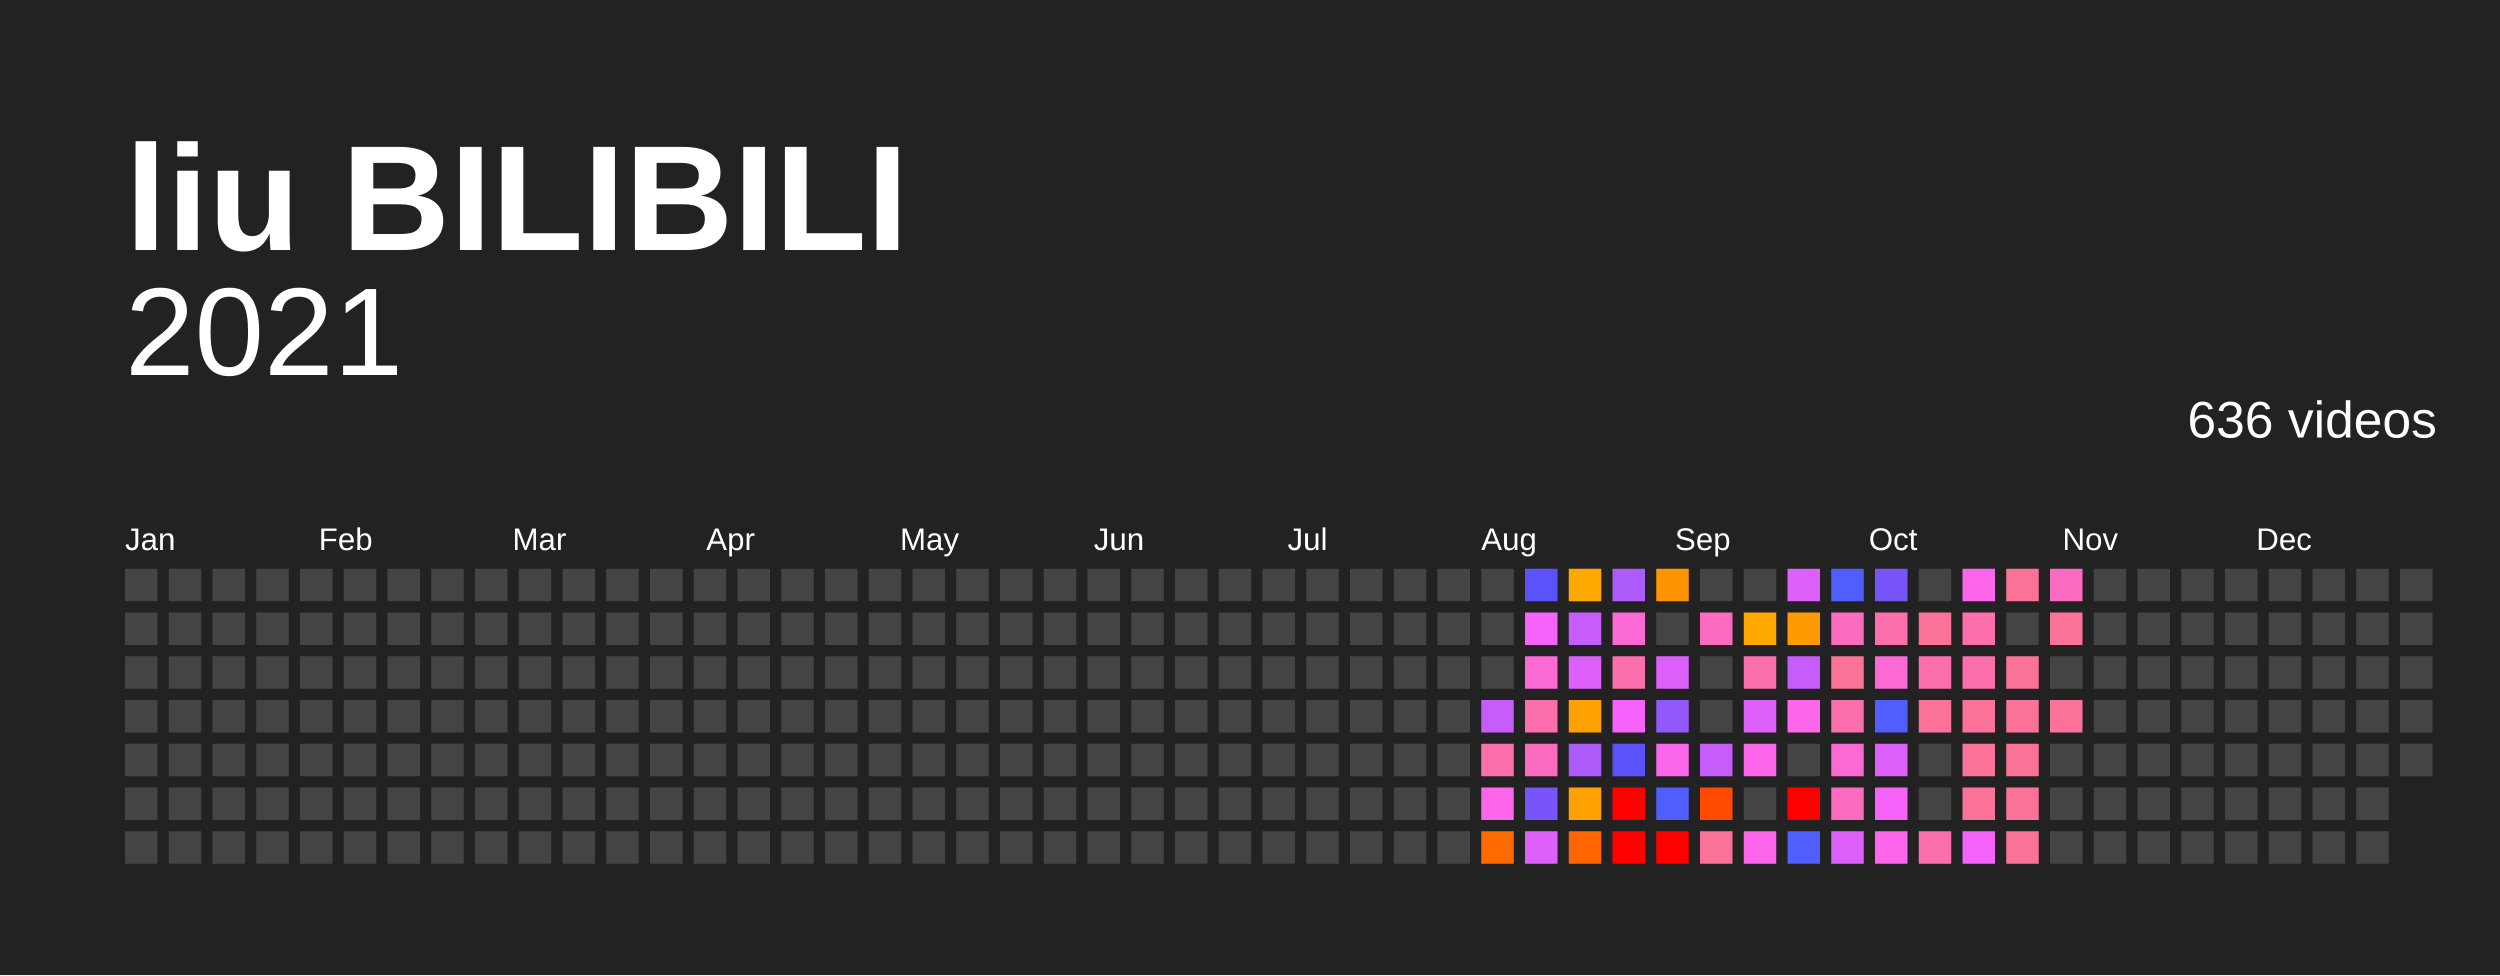
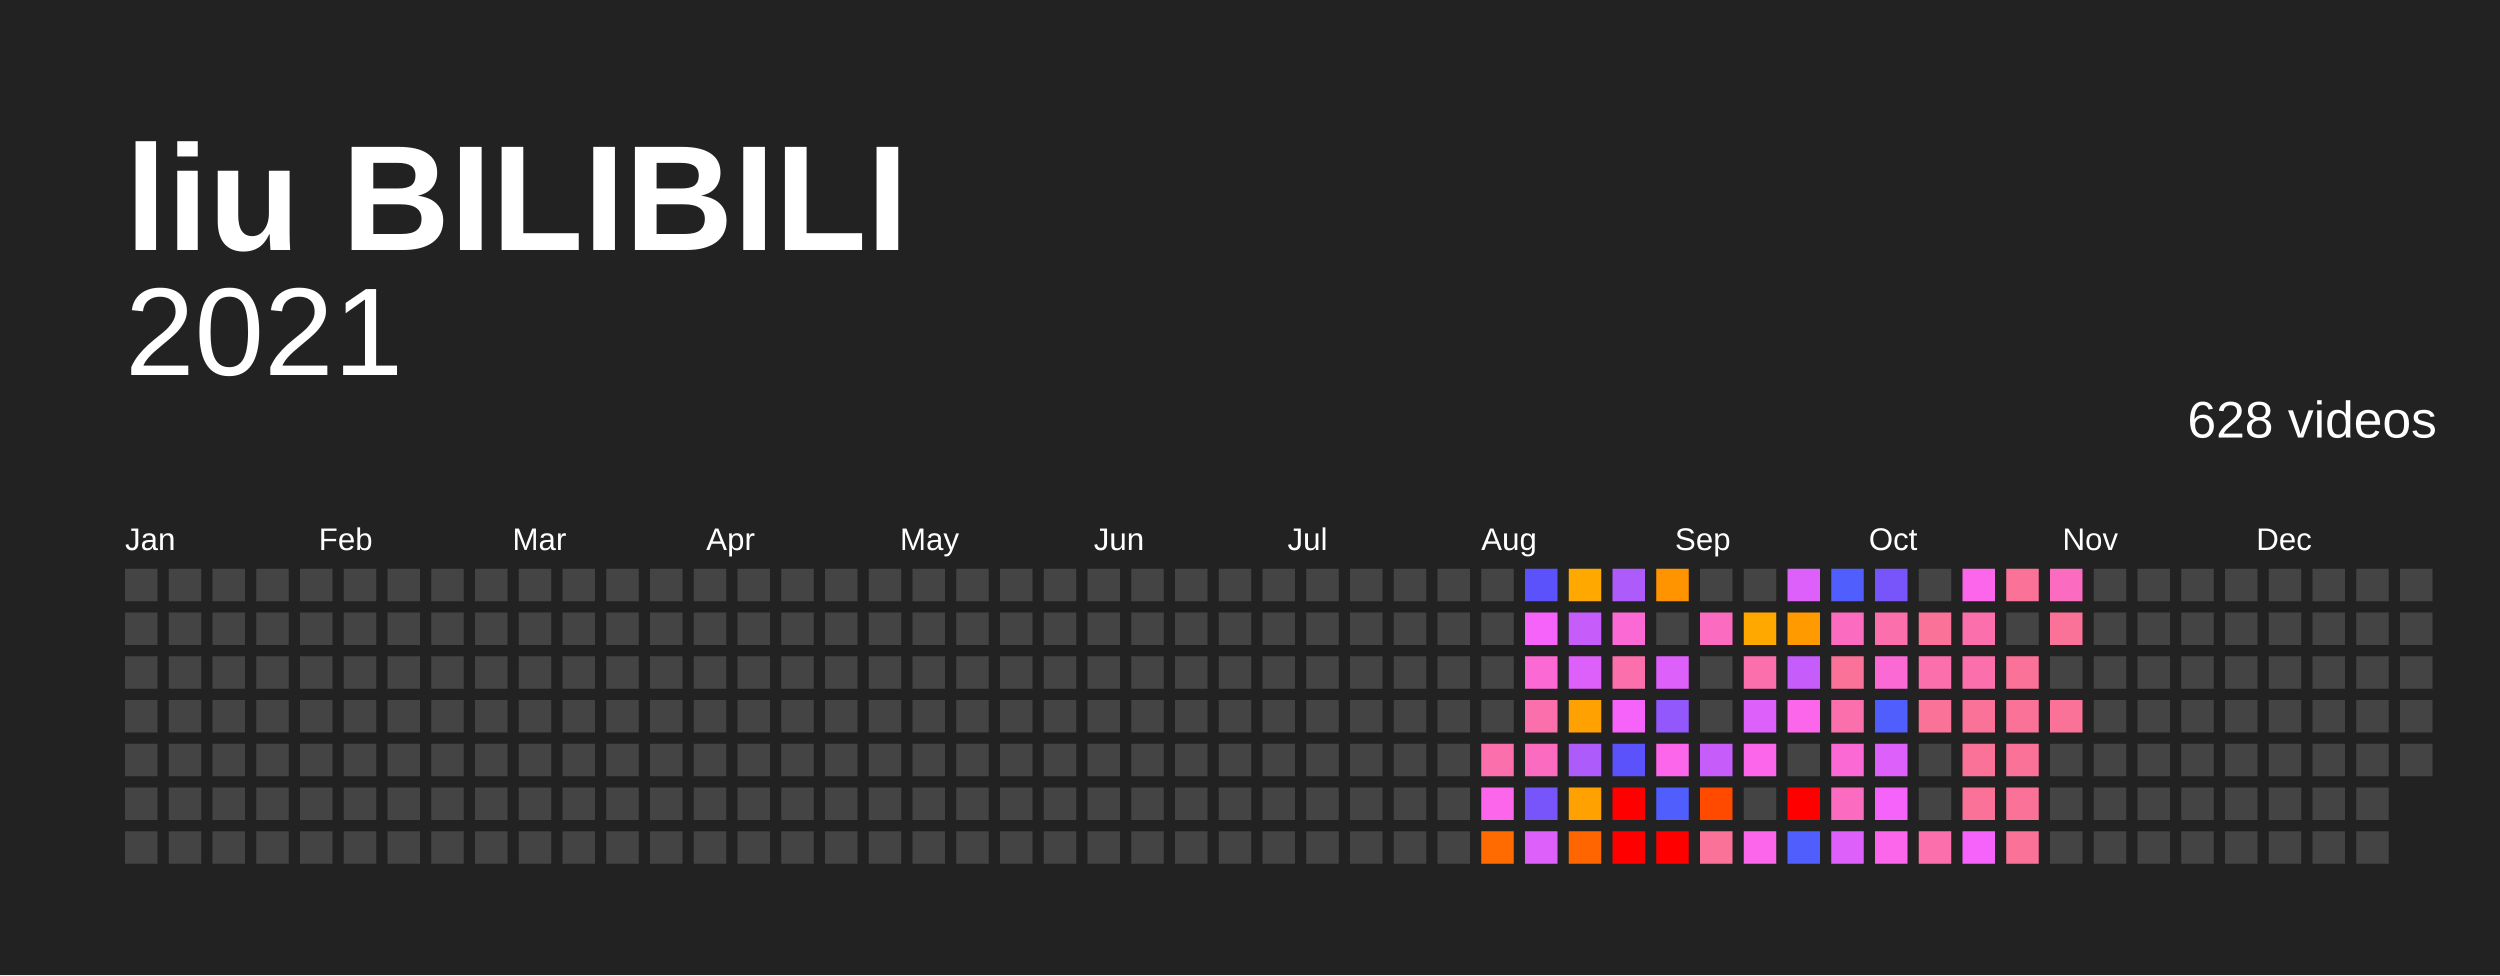
<svg xmlns="http://www.w3.org/2000/svg" baseProfile="full" height="78mm" version="1.1" viewBox="0,0,200,78" width="200mm">
  <defs />
  <rect fill="#222222" height="78" width="200" x="0" y="0" />
  <text fill="#FFFFFF" style="font-size:12px; font-family:Arial; font-weight:bold;" x="10" y="20">liu BILIBILI</text>
  <text alignment-baseline="hanging" fill="#FFFFFF" style="font-size:10.0px; font-family:Arial;" x="10" y="30">2021</text>
-   <text alignment-baseline="hanging" fill="#FFFFFF" style="font-size:4.125px; font-family:Arial;" x="175" y="35">636 videos</text>
+   <text alignment-baseline="hanging" fill="#FFFFFF" style="font-size:4.125px; font-family:Arial;" x="175" y="35">628 videos</text>
  <text fill="#FFFFFF" style="font-size:2.5px; font-family:Arial" x="10.0" y="44">Jan</text>
  <text fill="#FFFFFF" style="font-size:2.5px; font-family:Arial" x="25.5" y="44">Feb</text>
  <text fill="#FFFFFF" style="font-size:2.5px; font-family:Arial" x="41.0" y="44">Mar</text>
  <text fill="#FFFFFF" style="font-size:2.5px; font-family:Arial" x="56.5" y="44">Apr</text>
  <text fill="#FFFFFF" style="font-size:2.5px; font-family:Arial" x="72.0" y="44">May</text>
  <text fill="#FFFFFF" style="font-size:2.5px; font-family:Arial" x="87.5" y="44">Jun</text>
  <text fill="#FFFFFF" style="font-size:2.5px; font-family:Arial" x="103.0" y="44">Jul</text>
  <text fill="#FFFFFF" style="font-size:2.5px; font-family:Arial" x="118.5" y="44">Aug</text>
  <text fill="#FFFFFF" style="font-size:2.5px; font-family:Arial" x="134.0" y="44">Sep</text>
  <text fill="#FFFFFF" style="font-size:2.5px; font-family:Arial" x="149.5" y="44">Oct</text>
  <text fill="#FFFFFF" style="font-size:2.5px; font-family:Arial" x="165.0" y="44">Nov</text>
  <text fill="#FFFFFF" style="font-size:2.5px; font-family:Arial" x="180.5" y="44">Dec</text>
  <rect fill="#444444" height="2.6" width="2.6" x="10.0" y="45.5" />
  <rect fill="#444444" height="2.6" width="2.6" x="10.0" y="49.0" />
  <rect fill="#444444" height="2.6" width="2.6" x="10.0" y="52.5" />
  <rect fill="#444444" height="2.6" width="2.6" x="10.0" y="56.0" />
  <rect fill="#444444" height="2.6" width="2.6" x="10.0" y="59.5" />
  <rect fill="#444444" height="2.6" width="2.6" x="10.0" y="63.0" />
  <rect fill="#444444" height="2.6" width="2.6" x="10.0" y="66.5" />
  <rect fill="#444444" height="2.6" width="2.6" x="13.5" y="45.5" />
  <rect fill="#444444" height="2.6" width="2.6" x="13.5" y="49.0" />
  <rect fill="#444444" height="2.6" width="2.6" x="13.5" y="52.5" />
  <rect fill="#444444" height="2.6" width="2.6" x="13.5" y="56.0" />
  <rect fill="#444444" height="2.6" width="2.6" x="13.5" y="59.5" />
  <rect fill="#444444" height="2.6" width="2.6" x="13.5" y="63.0" />
  <rect fill="#444444" height="2.6" width="2.6" x="13.5" y="66.5" />
  <rect fill="#444444" height="2.6" width="2.6" x="17.0" y="45.5" />
  <rect fill="#444444" height="2.6" width="2.6" x="17.0" y="49.0" />
  <rect fill="#444444" height="2.6" width="2.6" x="17.0" y="52.5" />
  <rect fill="#444444" height="2.6" width="2.6" x="17.0" y="56.0" />
  <rect fill="#444444" height="2.6" width="2.6" x="17.0" y="59.5" />
  <rect fill="#444444" height="2.6" width="2.6" x="17.0" y="63.0" />
  <rect fill="#444444" height="2.6" width="2.6" x="17.0" y="66.5" />
  <rect fill="#444444" height="2.6" width="2.6" x="20.5" y="45.5" />
  <rect fill="#444444" height="2.6" width="2.6" x="20.5" y="49.0" />
  <rect fill="#444444" height="2.6" width="2.6" x="20.5" y="52.5" />
  <rect fill="#444444" height="2.6" width="2.6" x="20.5" y="56.0" />
  <rect fill="#444444" height="2.6" width="2.6" x="20.5" y="59.5" />
  <rect fill="#444444" height="2.6" width="2.6" x="20.5" y="63.0" />
  <rect fill="#444444" height="2.6" width="2.6" x="20.5" y="66.5" />
  <rect fill="#444444" height="2.6" width="2.6" x="24.0" y="45.5" />
  <rect fill="#444444" height="2.6" width="2.6" x="24.0" y="49.0" />
  <rect fill="#444444" height="2.6" width="2.6" x="24.0" y="52.5" />
  <rect fill="#444444" height="2.6" width="2.6" x="24.0" y="56.0" />
  <rect fill="#444444" height="2.6" width="2.6" x="24.0" y="59.5" />
  <rect fill="#444444" height="2.6" width="2.6" x="24.0" y="63.0" />
  <rect fill="#444444" height="2.6" width="2.6" x="24.0" y="66.5" />
  <rect fill="#444444" height="2.6" width="2.6" x="27.5" y="45.5" />
  <rect fill="#444444" height="2.6" width="2.6" x="27.5" y="49.0" />
  <rect fill="#444444" height="2.6" width="2.6" x="27.5" y="52.5" />
  <rect fill="#444444" height="2.6" width="2.6" x="27.5" y="56.0" />
  <rect fill="#444444" height="2.6" width="2.6" x="27.5" y="59.5" />
  <rect fill="#444444" height="2.6" width="2.6" x="27.5" y="63.0" />
  <rect fill="#444444" height="2.6" width="2.6" x="27.5" y="66.5" />
  <rect fill="#444444" height="2.6" width="2.6" x="31.0" y="45.5" />
  <rect fill="#444444" height="2.6" width="2.6" x="31.0" y="49.0" />
  <rect fill="#444444" height="2.6" width="2.6" x="31.0" y="52.5" />
  <rect fill="#444444" height="2.6" width="2.6" x="31.0" y="56.0" />
  <rect fill="#444444" height="2.6" width="2.6" x="31.0" y="59.5" />
  <rect fill="#444444" height="2.6" width="2.6" x="31.0" y="63.0" />
  <rect fill="#444444" height="2.6" width="2.6" x="31.0" y="66.5" />
  <rect fill="#444444" height="2.6" width="2.6" x="34.5" y="45.5" />
  <rect fill="#444444" height="2.6" width="2.6" x="34.5" y="49.0" />
  <rect fill="#444444" height="2.6" width="2.6" x="34.5" y="52.5" />
  <rect fill="#444444" height="2.6" width="2.6" x="34.5" y="56.0" />
  <rect fill="#444444" height="2.6" width="2.6" x="34.5" y="59.5" />
  <rect fill="#444444" height="2.6" width="2.6" x="34.5" y="63.0" />
  <rect fill="#444444" height="2.6" width="2.6" x="34.5" y="66.5" />
  <rect fill="#444444" height="2.6" width="2.6" x="38.0" y="45.5" />
  <rect fill="#444444" height="2.6" width="2.6" x="38.0" y="49.0" />
  <rect fill="#444444" height="2.6" width="2.6" x="38.0" y="52.5" />
  <rect fill="#444444" height="2.6" width="2.6" x="38.0" y="56.0" />
  <rect fill="#444444" height="2.6" width="2.6" x="38.0" y="59.5" />
  <rect fill="#444444" height="2.6" width="2.6" x="38.0" y="63.0" />
  <rect fill="#444444" height="2.6" width="2.6" x="38.0" y="66.5" />
  <rect fill="#444444" height="2.6" width="2.6" x="41.5" y="45.5" />
  <rect fill="#444444" height="2.6" width="2.6" x="41.5" y="49.0" />
  <rect fill="#444444" height="2.6" width="2.6" x="41.5" y="52.5" />
  <rect fill="#444444" height="2.6" width="2.6" x="41.5" y="56.0" />
  <rect fill="#444444" height="2.6" width="2.6" x="41.5" y="59.5" />
  <rect fill="#444444" height="2.6" width="2.6" x="41.5" y="63.0" />
  <rect fill="#444444" height="2.6" width="2.6" x="41.5" y="66.5" />
  <rect fill="#444444" height="2.6" width="2.6" x="45.0" y="45.5" />
  <rect fill="#444444" height="2.6" width="2.6" x="45.0" y="49.0" />
  <rect fill="#444444" height="2.6" width="2.6" x="45.0" y="52.5" />
  <rect fill="#444444" height="2.6" width="2.6" x="45.0" y="56.0" />
  <rect fill="#444444" height="2.6" width="2.6" x="45.0" y="59.5" />
  <rect fill="#444444" height="2.6" width="2.6" x="45.0" y="63.0" />
  <rect fill="#444444" height="2.6" width="2.6" x="45.0" y="66.5" />
  <rect fill="#444444" height="2.6" width="2.6" x="48.5" y="45.5" />
  <rect fill="#444444" height="2.6" width="2.6" x="48.5" y="49.0" />
  <rect fill="#444444" height="2.6" width="2.6" x="48.5" y="52.5" />
  <rect fill="#444444" height="2.6" width="2.6" x="48.5" y="56.0" />
  <rect fill="#444444" height="2.6" width="2.6" x="48.5" y="59.5" />
  <rect fill="#444444" height="2.6" width="2.6" x="48.5" y="63.0" />
  <rect fill="#444444" height="2.6" width="2.6" x="48.5" y="66.5" />
  <rect fill="#444444" height="2.6" width="2.6" x="52.0" y="45.5" />
  <rect fill="#444444" height="2.6" width="2.6" x="52.0" y="49.0" />
  <rect fill="#444444" height="2.6" width="2.6" x="52.0" y="52.5" />
  <rect fill="#444444" height="2.6" width="2.6" x="52.0" y="56.0" />
  <rect fill="#444444" height="2.6" width="2.6" x="52.0" y="59.5" />
  <rect fill="#444444" height="2.6" width="2.6" x="52.0" y="63.0" />
  <rect fill="#444444" height="2.6" width="2.6" x="52.0" y="66.5" />
  <rect fill="#444444" height="2.6" width="2.6" x="55.5" y="45.5" />
  <rect fill="#444444" height="2.6" width="2.6" x="55.5" y="49.0" />
  <rect fill="#444444" height="2.6" width="2.6" x="55.5" y="52.5" />
  <rect fill="#444444" height="2.6" width="2.6" x="55.5" y="56.0" />
  <rect fill="#444444" height="2.6" width="2.6" x="55.5" y="59.5" />
  <rect fill="#444444" height="2.6" width="2.6" x="55.5" y="63.0" />
  <rect fill="#444444" height="2.6" width="2.6" x="55.5" y="66.5" />
  <rect fill="#444444" height="2.6" width="2.6" x="59.0" y="45.5" />
  <rect fill="#444444" height="2.6" width="2.6" x="59.0" y="49.0" />
  <rect fill="#444444" height="2.6" width="2.6" x="59.0" y="52.5" />
  <rect fill="#444444" height="2.6" width="2.6" x="59.0" y="56.0" />
  <rect fill="#444444" height="2.6" width="2.6" x="59.0" y="59.5" />
  <rect fill="#444444" height="2.6" width="2.6" x="59.0" y="63.0" />
  <rect fill="#444444" height="2.6" width="2.6" x="59.0" y="66.5" />
  <rect fill="#444444" height="2.6" width="2.6" x="62.5" y="45.5" />
  <rect fill="#444444" height="2.6" width="2.6" x="62.5" y="49.0" />
  <rect fill="#444444" height="2.6" width="2.6" x="62.5" y="52.5" />
  <rect fill="#444444" height="2.6" width="2.6" x="62.5" y="56.0" />
  <rect fill="#444444" height="2.6" width="2.6" x="62.5" y="59.5" />
  <rect fill="#444444" height="2.6" width="2.6" x="62.5" y="63.0" />
  <rect fill="#444444" height="2.6" width="2.6" x="62.5" y="66.5" />
  <rect fill="#444444" height="2.6" width="2.6" x="66.0" y="45.5" />
  <rect fill="#444444" height="2.6" width="2.6" x="66.0" y="49.0" />
  <rect fill="#444444" height="2.6" width="2.6" x="66.0" y="52.5" />
  <rect fill="#444444" height="2.6" width="2.6" x="66.0" y="56.0" />
  <rect fill="#444444" height="2.6" width="2.6" x="66.0" y="59.5" />
  <rect fill="#444444" height="2.6" width="2.6" x="66.0" y="63.0" />
  <rect fill="#444444" height="2.6" width="2.6" x="66.0" y="66.5" />
  <rect fill="#444444" height="2.6" width="2.6" x="69.5" y="45.5" />
  <rect fill="#444444" height="2.6" width="2.6" x="69.5" y="49.0" />
  <rect fill="#444444" height="2.6" width="2.6" x="69.5" y="52.5" />
  <rect fill="#444444" height="2.6" width="2.6" x="69.5" y="56.0" />
  <rect fill="#444444" height="2.6" width="2.6" x="69.5" y="59.5" />
  <rect fill="#444444" height="2.6" width="2.6" x="69.5" y="63.0" />
  <rect fill="#444444" height="2.6" width="2.6" x="69.5" y="66.5" />
  <rect fill="#444444" height="2.6" width="2.6" x="73.0" y="45.5" />
  <rect fill="#444444" height="2.6" width="2.6" x="73.0" y="49.0" />
  <rect fill="#444444" height="2.6" width="2.6" x="73.0" y="52.5" />
  <rect fill="#444444" height="2.6" width="2.6" x="73.0" y="56.0" />
  <rect fill="#444444" height="2.6" width="2.6" x="73.0" y="59.5" />
  <rect fill="#444444" height="2.6" width="2.6" x="73.0" y="63.0" />
  <rect fill="#444444" height="2.6" width="2.6" x="73.0" y="66.5" />
  <rect fill="#444444" height="2.6" width="2.6" x="76.5" y="45.5" />
  <rect fill="#444444" height="2.6" width="2.6" x="76.5" y="49.0" />
  <rect fill="#444444" height="2.6" width="2.6" x="76.5" y="52.5" />
  <rect fill="#444444" height="2.6" width="2.6" x="76.5" y="56.0" />
  <rect fill="#444444" height="2.6" width="2.6" x="76.5" y="59.5" />
  <rect fill="#444444" height="2.6" width="2.6" x="76.5" y="63.0" />
  <rect fill="#444444" height="2.6" width="2.6" x="76.5" y="66.5" />
  <rect fill="#444444" height="2.6" width="2.6" x="80.0" y="45.5" />
  <rect fill="#444444" height="2.6" width="2.6" x="80.0" y="49.0" />
  <rect fill="#444444" height="2.6" width="2.6" x="80.0" y="52.5" />
  <rect fill="#444444" height="2.6" width="2.6" x="80.0" y="56.0" />
  <rect fill="#444444" height="2.6" width="2.6" x="80.0" y="59.5" />
  <rect fill="#444444" height="2.6" width="2.6" x="80.0" y="63.0" />
  <rect fill="#444444" height="2.6" width="2.6" x="80.0" y="66.5" />
  <rect fill="#444444" height="2.6" width="2.6" x="83.5" y="45.5" />
  <rect fill="#444444" height="2.6" width="2.6" x="83.5" y="49.0" />
  <rect fill="#444444" height="2.6" width="2.6" x="83.5" y="52.5" />
  <rect fill="#444444" height="2.6" width="2.6" x="83.5" y="56.0" />
  <rect fill="#444444" height="2.6" width="2.6" x="83.5" y="59.5" />
  <rect fill="#444444" height="2.6" width="2.6" x="83.5" y="63.0" />
  <rect fill="#444444" height="2.6" width="2.6" x="83.5" y="66.5" />
  <rect fill="#444444" height="2.6" width="2.6" x="87.0" y="45.5" />
  <rect fill="#444444" height="2.6" width="2.6" x="87.0" y="49.0" />
  <rect fill="#444444" height="2.6" width="2.6" x="87.0" y="52.5" />
  <rect fill="#444444" height="2.6" width="2.6" x="87.0" y="56.0" />
  <rect fill="#444444" height="2.6" width="2.6" x="87.0" y="59.5" />
  <rect fill="#444444" height="2.6" width="2.6" x="87.0" y="63.0" />
  <rect fill="#444444" height="2.6" width="2.6" x="87.0" y="66.5" />
  <rect fill="#444444" height="2.6" width="2.6" x="90.5" y="45.5" />
  <rect fill="#444444" height="2.6" width="2.6" x="90.5" y="49.0" />
  <rect fill="#444444" height="2.6" width="2.6" x="90.5" y="52.5" />
  <rect fill="#444444" height="2.6" width="2.6" x="90.5" y="56.0" />
  <rect fill="#444444" height="2.6" width="2.6" x="90.5" y="59.5" />
  <rect fill="#444444" height="2.6" width="2.6" x="90.5" y="63.0" />
  <rect fill="#444444" height="2.6" width="2.6" x="90.5" y="66.5" />
  <rect fill="#444444" height="2.6" width="2.6" x="94.0" y="45.5" />
  <rect fill="#444444" height="2.6" width="2.6" x="94.0" y="49.0" />
  <rect fill="#444444" height="2.6" width="2.6" x="94.0" y="52.5" />
  <rect fill="#444444" height="2.6" width="2.6" x="94.0" y="56.0" />
  <rect fill="#444444" height="2.6" width="2.6" x="94.0" y="59.5" />
  <rect fill="#444444" height="2.6" width="2.6" x="94.0" y="63.0" />
  <rect fill="#444444" height="2.6" width="2.6" x="94.0" y="66.5" />
  <rect fill="#444444" height="2.6" width="2.6" x="97.5" y="45.5" />
  <rect fill="#444444" height="2.6" width="2.6" x="97.5" y="49.0" />
  <rect fill="#444444" height="2.6" width="2.6" x="97.5" y="52.5" />
  <rect fill="#444444" height="2.6" width="2.6" x="97.5" y="56.0" />
  <rect fill="#444444" height="2.6" width="2.6" x="97.5" y="59.5" />
  <rect fill="#444444" height="2.6" width="2.6" x="97.5" y="63.0" />
  <rect fill="#444444" height="2.6" width="2.6" x="97.5" y="66.5" />
  <rect fill="#444444" height="2.6" width="2.6" x="101.0" y="45.5" />
  <rect fill="#444444" height="2.6" width="2.6" x="101.0" y="49.0" />
  <rect fill="#444444" height="2.6" width="2.6" x="101.0" y="52.5" />
  <rect fill="#444444" height="2.6" width="2.6" x="101.0" y="56.0" />
  <rect fill="#444444" height="2.6" width="2.6" x="101.0" y="59.5" />
  <rect fill="#444444" height="2.6" width="2.6" x="101.0" y="63.0" />
  <rect fill="#444444" height="2.6" width="2.6" x="101.0" y="66.5" />
  <rect fill="#444444" height="2.6" width="2.6" x="104.5" y="45.5" />
  <rect fill="#444444" height="2.6" width="2.6" x="104.5" y="49.0" />
  <rect fill="#444444" height="2.6" width="2.6" x="104.5" y="52.5" />
  <rect fill="#444444" height="2.6" width="2.6" x="104.5" y="56.0" />
  <rect fill="#444444" height="2.6" width="2.6" x="104.5" y="59.5" />
  <rect fill="#444444" height="2.6" width="2.6" x="104.5" y="63.0" />
  <rect fill="#444444" height="2.6" width="2.6" x="104.5" y="66.5" />
  <rect fill="#444444" height="2.6" width="2.6" x="108.0" y="45.5" />
  <rect fill="#444444" height="2.6" width="2.6" x="108.0" y="49.0" />
  <rect fill="#444444" height="2.6" width="2.6" x="108.0" y="52.5" />
  <rect fill="#444444" height="2.6" width="2.6" x="108.0" y="56.0" />
  <rect fill="#444444" height="2.6" width="2.6" x="108.0" y="59.5" />
  <rect fill="#444444" height="2.6" width="2.6" x="108.0" y="63.0" />
  <rect fill="#444444" height="2.6" width="2.6" x="108.0" y="66.5" />
  <rect fill="#444444" height="2.6" width="2.6" x="111.5" y="45.5" />
  <rect fill="#444444" height="2.6" width="2.6" x="111.5" y="49.0" />
  <rect fill="#444444" height="2.6" width="2.6" x="111.5" y="52.5" />
  <rect fill="#444444" height="2.6" width="2.6" x="111.5" y="56.0" />
  <rect fill="#444444" height="2.6" width="2.6" x="111.5" y="59.5" />
  <rect fill="#444444" height="2.6" width="2.6" x="111.5" y="63.0" />
  <rect fill="#444444" height="2.6" width="2.6" x="111.5" y="66.5" />
  <rect fill="#444444" height="2.6" width="2.6" x="115.0" y="45.5" />
  <rect fill="#444444" height="2.6" width="2.6" x="115.0" y="49.0" />
  <rect fill="#444444" height="2.6" width="2.6" x="115.0" y="52.5" />
  <rect fill="#444444" height="2.6" width="2.6" x="115.0" y="56.0" />
  <rect fill="#444444" height="2.6" width="2.6" x="115.0" y="59.5" />
  <rect fill="#444444" height="2.6" width="2.6" x="115.0" y="63.0" />
  <rect fill="#444444" height="2.6" width="2.6" x="115.0" y="66.5" />
  <rect fill="#444444" height="2.6" width="2.6" x="118.5" y="45.5" />
  <rect fill="#444444" height="2.6" width="2.6" x="118.5" y="49.0" />
  <rect fill="#444444" height="2.6" width="2.6" x="118.5" y="52.5" />
-   <rect fill="#c65dfb" height="2.6" width="2.6" x="118.5" y="56.0" />
+   <rect fill="#444444" height="2.6" width="2.6" x="118.5" y="56.0" />
  <rect fill="#fb6fac" height="2.6" width="2.6" x="118.5" y="59.5" />
  <rect fill="#fb66ea" height="2.6" width="2.6" x="118.5" y="63.0" />
  <rect fill="#ff6b00" height="2.6" width="2.6" x="118.5" y="66.5" />
  <rect fill="#5c52fc" height="2.6" width="2.6" x="122.0" y="45.5" />
  <rect fill="#f663fb" height="2.6" width="2.6" x="122.0" y="49.0" />
  <rect fill="#fb69d5" height="2.6" width="2.6" x="122.0" y="52.5" />
  <rect fill="#fb6fac" height="2.6" width="2.6" x="122.0" y="56.0" />
  <rect fill="#fb6cc0" height="2.6" width="2.6" x="122.0" y="59.5" />
  <rect fill="#7855fb" height="2.6" width="2.6" x="122.0" y="63.0" />
  <rect fill="#de60fb" height="2.6" width="2.6" x="122.0" y="66.5" />
  <rect fill="#ffa800" height="2.6" width="2.6" x="125.5" y="45.5" />
  <rect fill="#c65dfb" height="2.6" width="2.6" x="125.5" y="49.0" />
  <rect fill="#de60fb" height="2.6" width="2.6" x="125.5" y="52.5" />
  <rect fill="#ffa100" height="2.6" width="2.6" x="125.5" y="56.0" />
  <rect fill="#ad5bfb" height="2.6" width="2.6" x="125.5" y="59.5" />
  <rect fill="#ffa100" height="2.6" width="2.6" x="125.5" y="63.0" />
  <rect fill="#ff6500" height="2.6" width="2.6" x="125.5" y="66.5" />
  <rect fill="#ad5bfb" height="2.6" width="2.6" x="129.0" y="45.5" />
  <rect fill="#fb69d5" height="2.6" width="2.6" x="129.0" y="49.0" />
  <rect fill="#fb6fac" height="2.6" width="2.6" x="129.0" y="52.5" />
  <rect fill="#f663fb" height="2.6" width="2.6" x="129.0" y="56.0" />
  <rect fill="#5c52fc" height="2.6" width="2.6" x="129.0" y="59.5" />
  <rect fill="red" height="2.6" width="2.6" x="129.0" y="63.0" />
  <rect fill="red" height="2.6" width="2.6" x="129.0" y="66.5" />
  <rect fill="#ff9400" height="2.6" width="2.6" x="132.5" y="45.5" />
  <rect fill="#444444" height="2.6" width="2.6" x="132.5" y="49.0" />
  <rect fill="#de60fb" height="2.6" width="2.6" x="132.5" y="52.5" />
  <rect fill="#9358fb" height="2.6" width="2.6" x="132.5" y="56.0" />
  <rect fill="#fb66ea" height="2.6" width="2.6" x="132.5" y="59.5" />
  <rect fill="#4f5efc" height="2.6" width="2.6" x="132.5" y="63.0" />
  <rect fill="red" height="2.6" width="2.6" x="132.5" y="66.5" />
  <rect fill="#444444" height="2.6" width="2.6" x="136.0" y="45.5" />
  <rect fill="#fb6cc0" height="2.6" width="2.6" x="136.0" y="49.0" />
  <rect fill="#444444" height="2.6" width="2.6" x="136.0" y="52.5" />
  <rect fill="#444444" height="2.6" width="2.6" x="136.0" y="56.0" />
  <rect fill="#c65dfb" height="2.6" width="2.6" x="136.0" y="59.5" />
  <rect fill="#ff4a00" height="2.6" width="2.6" x="136.0" y="63.0" />
  <rect fill="#fb7299" height="2.6" width="2.6" x="136.0" y="66.5" />
  <rect fill="#444444" height="2.6" width="2.6" x="139.5" y="45.5" />
  <rect fill="#ffa800" height="2.6" width="2.6" x="139.5" y="49.0" />
  <rect fill="#fb6fac" height="2.6" width="2.6" x="139.5" y="52.5" />
  <rect fill="#de60fb" height="2.6" width="2.6" x="139.5" y="56.0" />
  <rect fill="#fb66ea" height="2.6" width="2.6" x="139.5" y="59.5" />
  <rect fill="#444444" height="2.6" width="2.6" x="139.5" y="63.0" />
  <rect fill="#fb66ea" height="2.6" width="2.6" x="139.5" y="66.5" />
  <rect fill="#de60fb" height="2.6" width="2.6" x="143.0" y="45.5" />
  <rect fill="#ff9a00" height="2.6" width="2.6" x="143.0" y="49.0" />
  <rect fill="#c65dfb" height="2.6" width="2.6" x="143.0" y="52.5" />
  <rect fill="#fb66ea" height="2.6" width="2.6" x="143.0" y="56.0" />
  <rect fill="#444444" height="2.6" width="2.6" x="143.0" y="59.5" />
  <rect fill="red" height="2.6" width="2.6" x="143.0" y="63.0" />
  <rect fill="#4f5efc" height="2.6" width="2.6" x="143.0" y="66.5" />
  <rect fill="#4f5efc" height="2.6" width="2.6" x="146.5" y="45.5" />
  <rect fill="#fb6cc0" height="2.6" width="2.6" x="146.5" y="49.0" />
  <rect fill="#fb7299" height="2.6" width="2.6" x="146.5" y="52.5" />
  <rect fill="#fb6fac" height="2.6" width="2.6" x="146.5" y="56.0" />
  <rect fill="#fb69d5" height="2.6" width="2.6" x="146.5" y="59.5" />
  <rect fill="#fb6cc0" height="2.6" width="2.6" x="146.5" y="63.0" />
  <rect fill="#de60fb" height="2.6" width="2.6" x="146.5" y="66.5" />
  <rect fill="#7855fb" height="2.6" width="2.6" x="150.0" y="45.5" />
  <rect fill="#fb6fac" height="2.6" width="2.6" x="150.0" y="49.0" />
  <rect fill="#fb69d5" height="2.6" width="2.6" x="150.0" y="52.5" />
  <rect fill="#4f5efc" height="2.6" width="2.6" x="150.0" y="56.0" />
  <rect fill="#de60fb" height="2.6" width="2.6" x="150.0" y="59.5" />
  <rect fill="#f663fb" height="2.6" width="2.6" x="150.0" y="63.0" />
  <rect fill="#fb66ea" height="2.6" width="2.6" x="150.0" y="66.5" />
  <rect fill="#444444" height="2.6" width="2.6" x="153.5" y="45.5" />
  <rect fill="#fb7299" height="2.6" width="2.6" x="153.5" y="49.0" />
  <rect fill="#fb6fac" height="2.6" width="2.6" x="153.5" y="52.5" />
  <rect fill="#fb7299" height="2.6" width="2.6" x="153.5" y="56.0" />
  <rect fill="#444444" height="2.6" width="2.6" x="153.5" y="59.5" />
  <rect fill="#444444" height="2.6" width="2.6" x="153.5" y="63.0" />
  <rect fill="#fb6fac" height="2.6" width="2.6" x="153.5" y="66.5" />
  <rect fill="#fb66ea" height="2.6" width="2.6" x="157.0" y="45.5" />
  <rect fill="#fb6fac" height="2.6" width="2.6" x="157.0" y="49.0" />
  <rect fill="#fb6fac" height="2.6" width="2.6" x="157.0" y="52.5" />
  <rect fill="#fb7299" height="2.6" width="2.6" x="157.0" y="56.0" />
  <rect fill="#fb7299" height="2.6" width="2.6" x="157.0" y="59.5" />
  <rect fill="#fb7299" height="2.6" width="2.6" x="157.0" y="63.0" />
  <rect fill="#f663fb" height="2.6" width="2.6" x="157.0" y="66.5" />
  <rect fill="#fb7299" height="2.6" width="2.6" x="160.5" y="45.5" />
  <rect fill="#444444" height="2.6" width="2.6" x="160.5" y="49.0" />
  <rect fill="#fb7299" height="2.6" width="2.6" x="160.5" y="52.5" />
  <rect fill="#fb7299" height="2.6" width="2.6" x="160.5" y="56.0" />
  <rect fill="#fb7299" height="2.6" width="2.6" x="160.5" y="59.5" />
  <rect fill="#fb7299" height="2.6" width="2.6" x="160.5" y="63.0" />
  <rect fill="#fb7299" height="2.6" width="2.6" x="160.5" y="66.5" />
  <rect fill="#fb6cc0" height="2.6" width="2.6" x="164.0" y="45.5" />
  <rect fill="#fb7299" height="2.6" width="2.6" x="164.0" y="49.0" />
  <rect fill="#444444" height="2.6" width="2.6" x="164.0" y="52.5" />
  <rect fill="#fb7299" height="2.6" width="2.6" x="164.0" y="56.0" />
  <rect fill="#444444" height="2.6" width="2.6" x="164.0" y="59.5" />
  <rect fill="#444444" height="2.6" width="2.6" x="164.0" y="63.0" />
  <rect fill="#444444" height="2.6" width="2.6" x="164.0" y="66.5" />
  <rect fill="#444444" height="2.6" width="2.6" x="167.5" y="45.5" />
  <rect fill="#444444" height="2.6" width="2.6" x="167.5" y="49.0" />
  <rect fill="#444444" height="2.6" width="2.6" x="167.5" y="52.5" />
  <rect fill="#444444" height="2.6" width="2.6" x="167.5" y="56.0" />
  <rect fill="#444444" height="2.6" width="2.6" x="167.5" y="59.5" />
  <rect fill="#444444" height="2.6" width="2.6" x="167.5" y="63.0" />
  <rect fill="#444444" height="2.6" width="2.6" x="167.5" y="66.5" />
  <rect fill="#444444" height="2.6" width="2.6" x="171.0" y="45.5" />
  <rect fill="#444444" height="2.6" width="2.6" x="171.0" y="49.0" />
  <rect fill="#444444" height="2.6" width="2.6" x="171.0" y="52.5" />
  <rect fill="#444444" height="2.6" width="2.6" x="171.0" y="56.0" />
  <rect fill="#444444" height="2.6" width="2.6" x="171.0" y="59.5" />
  <rect fill="#444444" height="2.6" width="2.6" x="171.0" y="63.0" />
  <rect fill="#444444" height="2.6" width="2.6" x="171.0" y="66.5" />
  <rect fill="#444444" height="2.6" width="2.6" x="174.5" y="45.5" />
  <rect fill="#444444" height="2.6" width="2.6" x="174.5" y="49.0" />
  <rect fill="#444444" height="2.6" width="2.6" x="174.5" y="52.5" />
  <rect fill="#444444" height="2.6" width="2.6" x="174.5" y="56.0" />
  <rect fill="#444444" height="2.6" width="2.6" x="174.5" y="59.5" />
  <rect fill="#444444" height="2.6" width="2.6" x="174.5" y="63.0" />
  <rect fill="#444444" height="2.6" width="2.6" x="174.5" y="66.5" />
  <rect fill="#444444" height="2.6" width="2.6" x="178.0" y="45.5" />
  <rect fill="#444444" height="2.6" width="2.6" x="178.0" y="49.0" />
  <rect fill="#444444" height="2.6" width="2.6" x="178.0" y="52.5" />
  <rect fill="#444444" height="2.6" width="2.6" x="178.0" y="56.0" />
  <rect fill="#444444" height="2.6" width="2.6" x="178.0" y="59.5" />
  <rect fill="#444444" height="2.6" width="2.6" x="178.0" y="63.0" />
  <rect fill="#444444" height="2.6" width="2.6" x="178.0" y="66.5" />
  <rect fill="#444444" height="2.6" width="2.6" x="181.5" y="45.5" />
  <rect fill="#444444" height="2.6" width="2.6" x="181.5" y="49.0" />
  <rect fill="#444444" height="2.6" width="2.6" x="181.5" y="52.5" />
  <rect fill="#444444" height="2.6" width="2.6" x="181.5" y="56.0" />
  <rect fill="#444444" height="2.6" width="2.6" x="181.5" y="59.5" />
  <rect fill="#444444" height="2.6" width="2.6" x="181.5" y="63.0" />
  <rect fill="#444444" height="2.6" width="2.6" x="181.5" y="66.5" />
  <rect fill="#444444" height="2.6" width="2.6" x="185.0" y="45.5" />
  <rect fill="#444444" height="2.6" width="2.6" x="185.0" y="49.0" />
  <rect fill="#444444" height="2.6" width="2.6" x="185.0" y="52.5" />
  <rect fill="#444444" height="2.6" width="2.6" x="185.0" y="56.0" />
  <rect fill="#444444" height="2.6" width="2.6" x="185.0" y="59.5" />
  <rect fill="#444444" height="2.6" width="2.6" x="185.0" y="63.0" />
  <rect fill="#444444" height="2.6" width="2.6" x="185.0" y="66.5" />
  <rect fill="#444444" height="2.6" width="2.6" x="188.5" y="45.5" />
  <rect fill="#444444" height="2.6" width="2.6" x="188.5" y="49.0" />
  <rect fill="#444444" height="2.6" width="2.6" x="188.5" y="52.5" />
  <rect fill="#444444" height="2.6" width="2.6" x="188.5" y="56.0" />
  <rect fill="#444444" height="2.6" width="2.6" x="188.5" y="59.5" />
  <rect fill="#444444" height="2.6" width="2.6" x="188.5" y="63.0" />
  <rect fill="#444444" height="2.6" width="2.6" x="188.5" y="66.5" />
  <rect fill="#444444" height="2.6" width="2.6" x="192.0" y="45.5" />
  <rect fill="#444444" height="2.6" width="2.6" x="192.0" y="49.0" />
  <rect fill="#444444" height="2.6" width="2.6" x="192.0" y="52.5" />
  <rect fill="#444444" height="2.6" width="2.6" x="192.0" y="56.0" />
  <rect fill="#444444" height="2.6" width="2.6" x="192.0" y="59.5" />
</svg>
